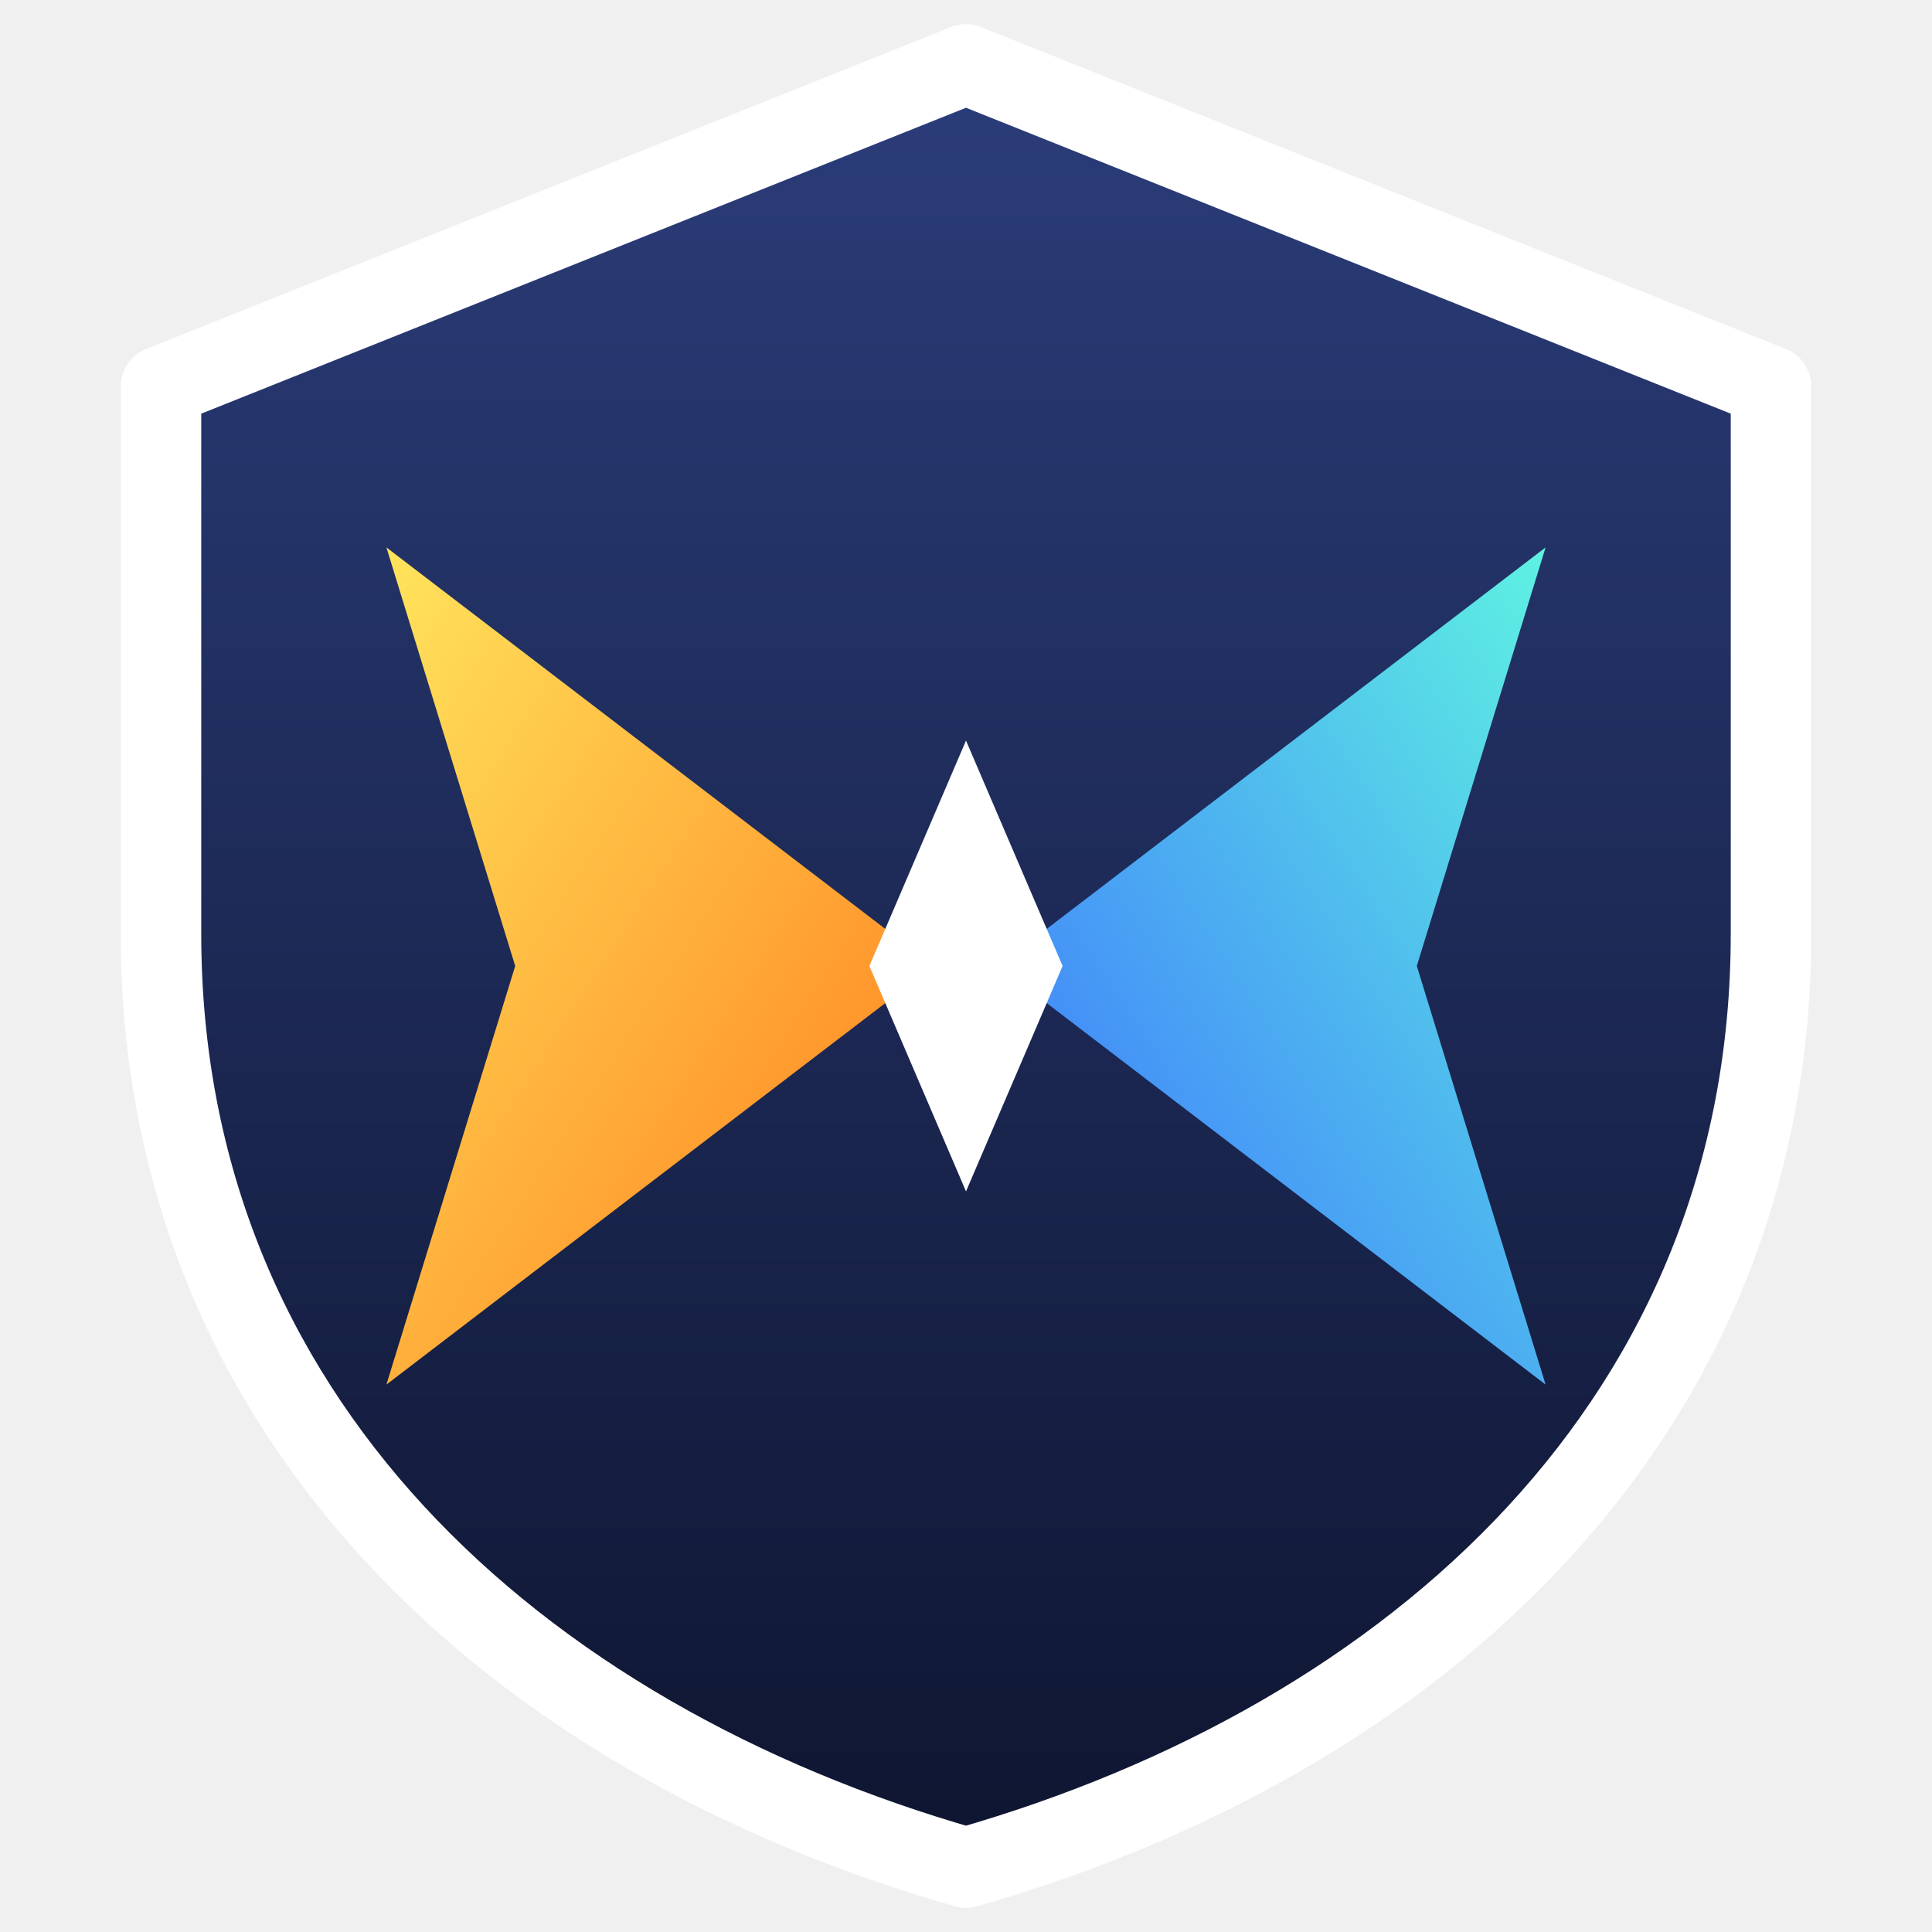
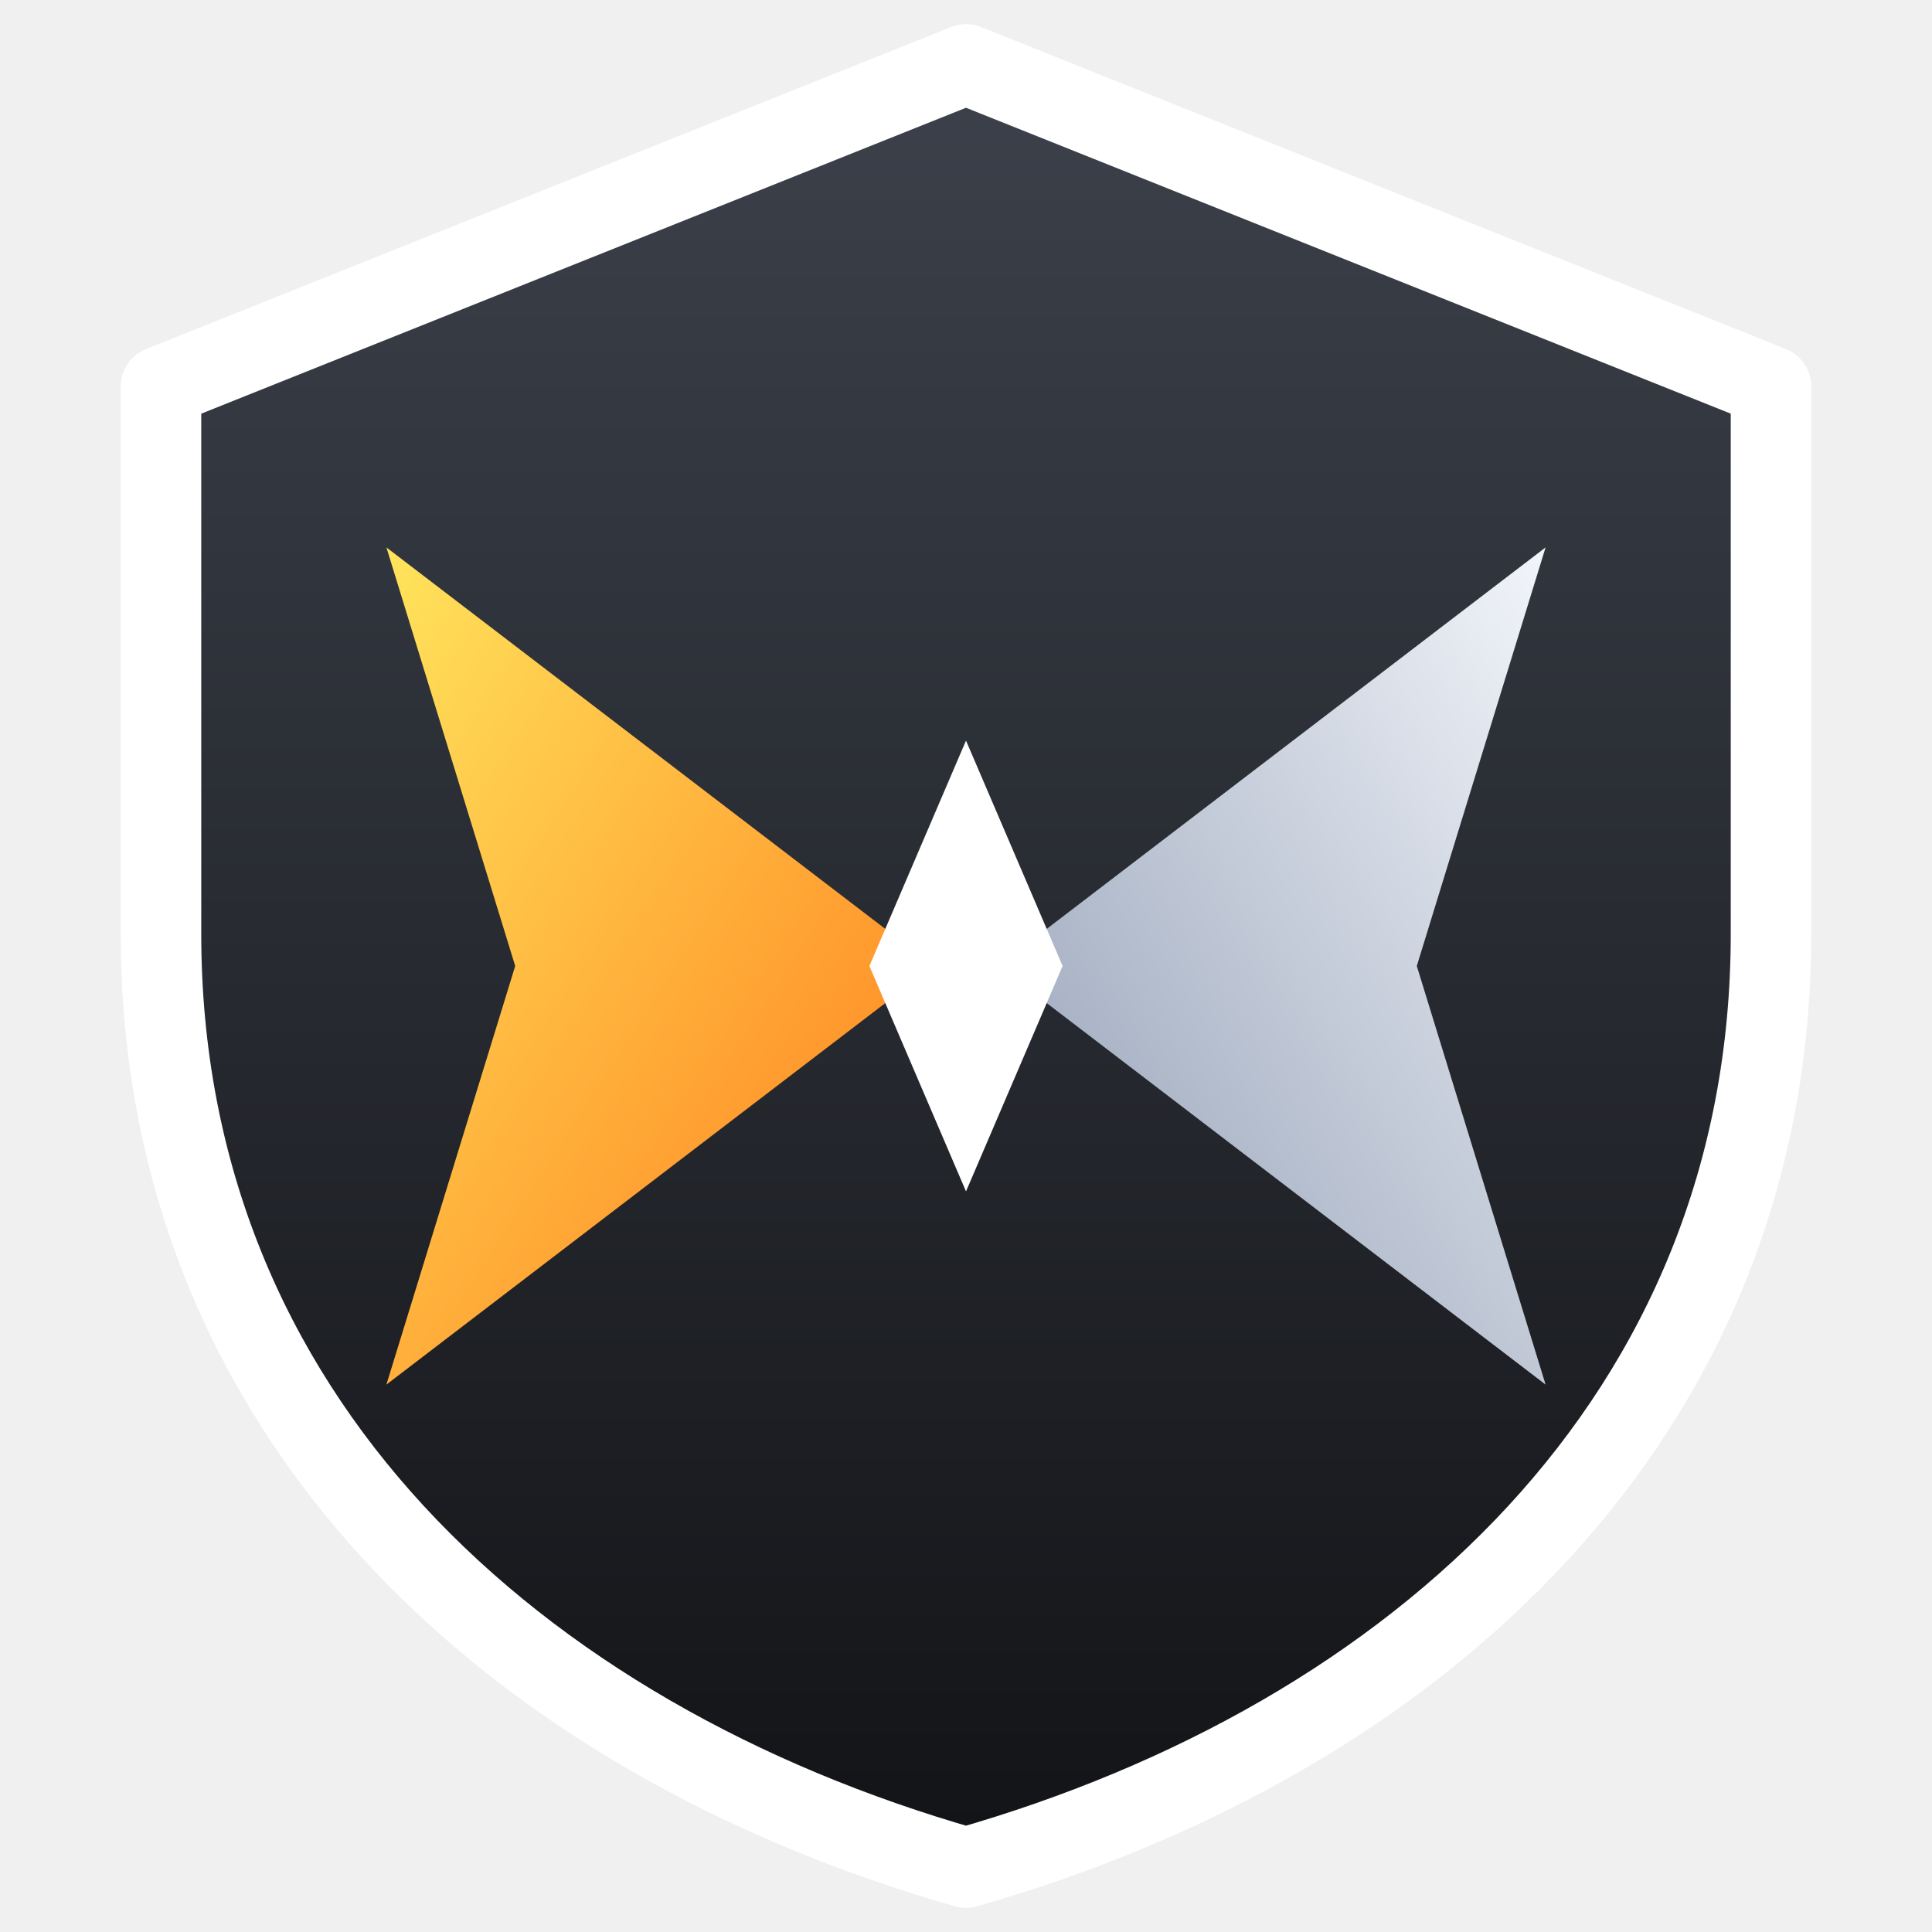
<svg xmlns="http://www.w3.org/2000/svg" viewBox="0 0 120 120" role="img" aria-label="PokeDuel">
  <defs>
    <linearGradient id="lg-a" x1="0" y1="0" x2="1" y2="1">
      <stop offset="0" stop-color="#ffe45c" />
      <stop offset="1" stop-color="#ff7a1a" />
    </linearGradient>
    <linearGradient id="lg-b" x1="1" y1="0" x2="0" y2="1">
-       <stop offset="0" stop-color="#5ef2e2" />
-       <stop offset="1" stop-color="#3b6cff" />
+       <stop offset="0" stop-color="#f2f5fa" />
+       <stop offset="1" stop-color="#8e9bb2" />
    </linearGradient>
    <linearGradient id="lg-c" x1="0" y1="0" x2="0" y2="1">
-       <stop offset="0" stop-color="#2b3d7a" />
-       <stop offset="1" stop-color="#0e1530" />
+       <stop offset="0" stop-color="#3c414b" />
+       <stop offset="1" stop-color="#121316" />
    </linearGradient>
  </defs>
  <path d="M60 4l50 20v34c0 30-22 50-50 58C32 108 10 88 10 58V24z" fill="url(#lg-c)" stroke="#fff" stroke-width="5" stroke-linejoin="round" />
  <path d="M24 34l34 26-34 26 8-26z" fill="url(#lg-a)" />
  <path d="M96 34L62 60l34 26-8-26z" fill="url(#lg-b)" />
  <path d="M60 46l6 14-6 14-6-14z" fill="#fff" />
</svg>
